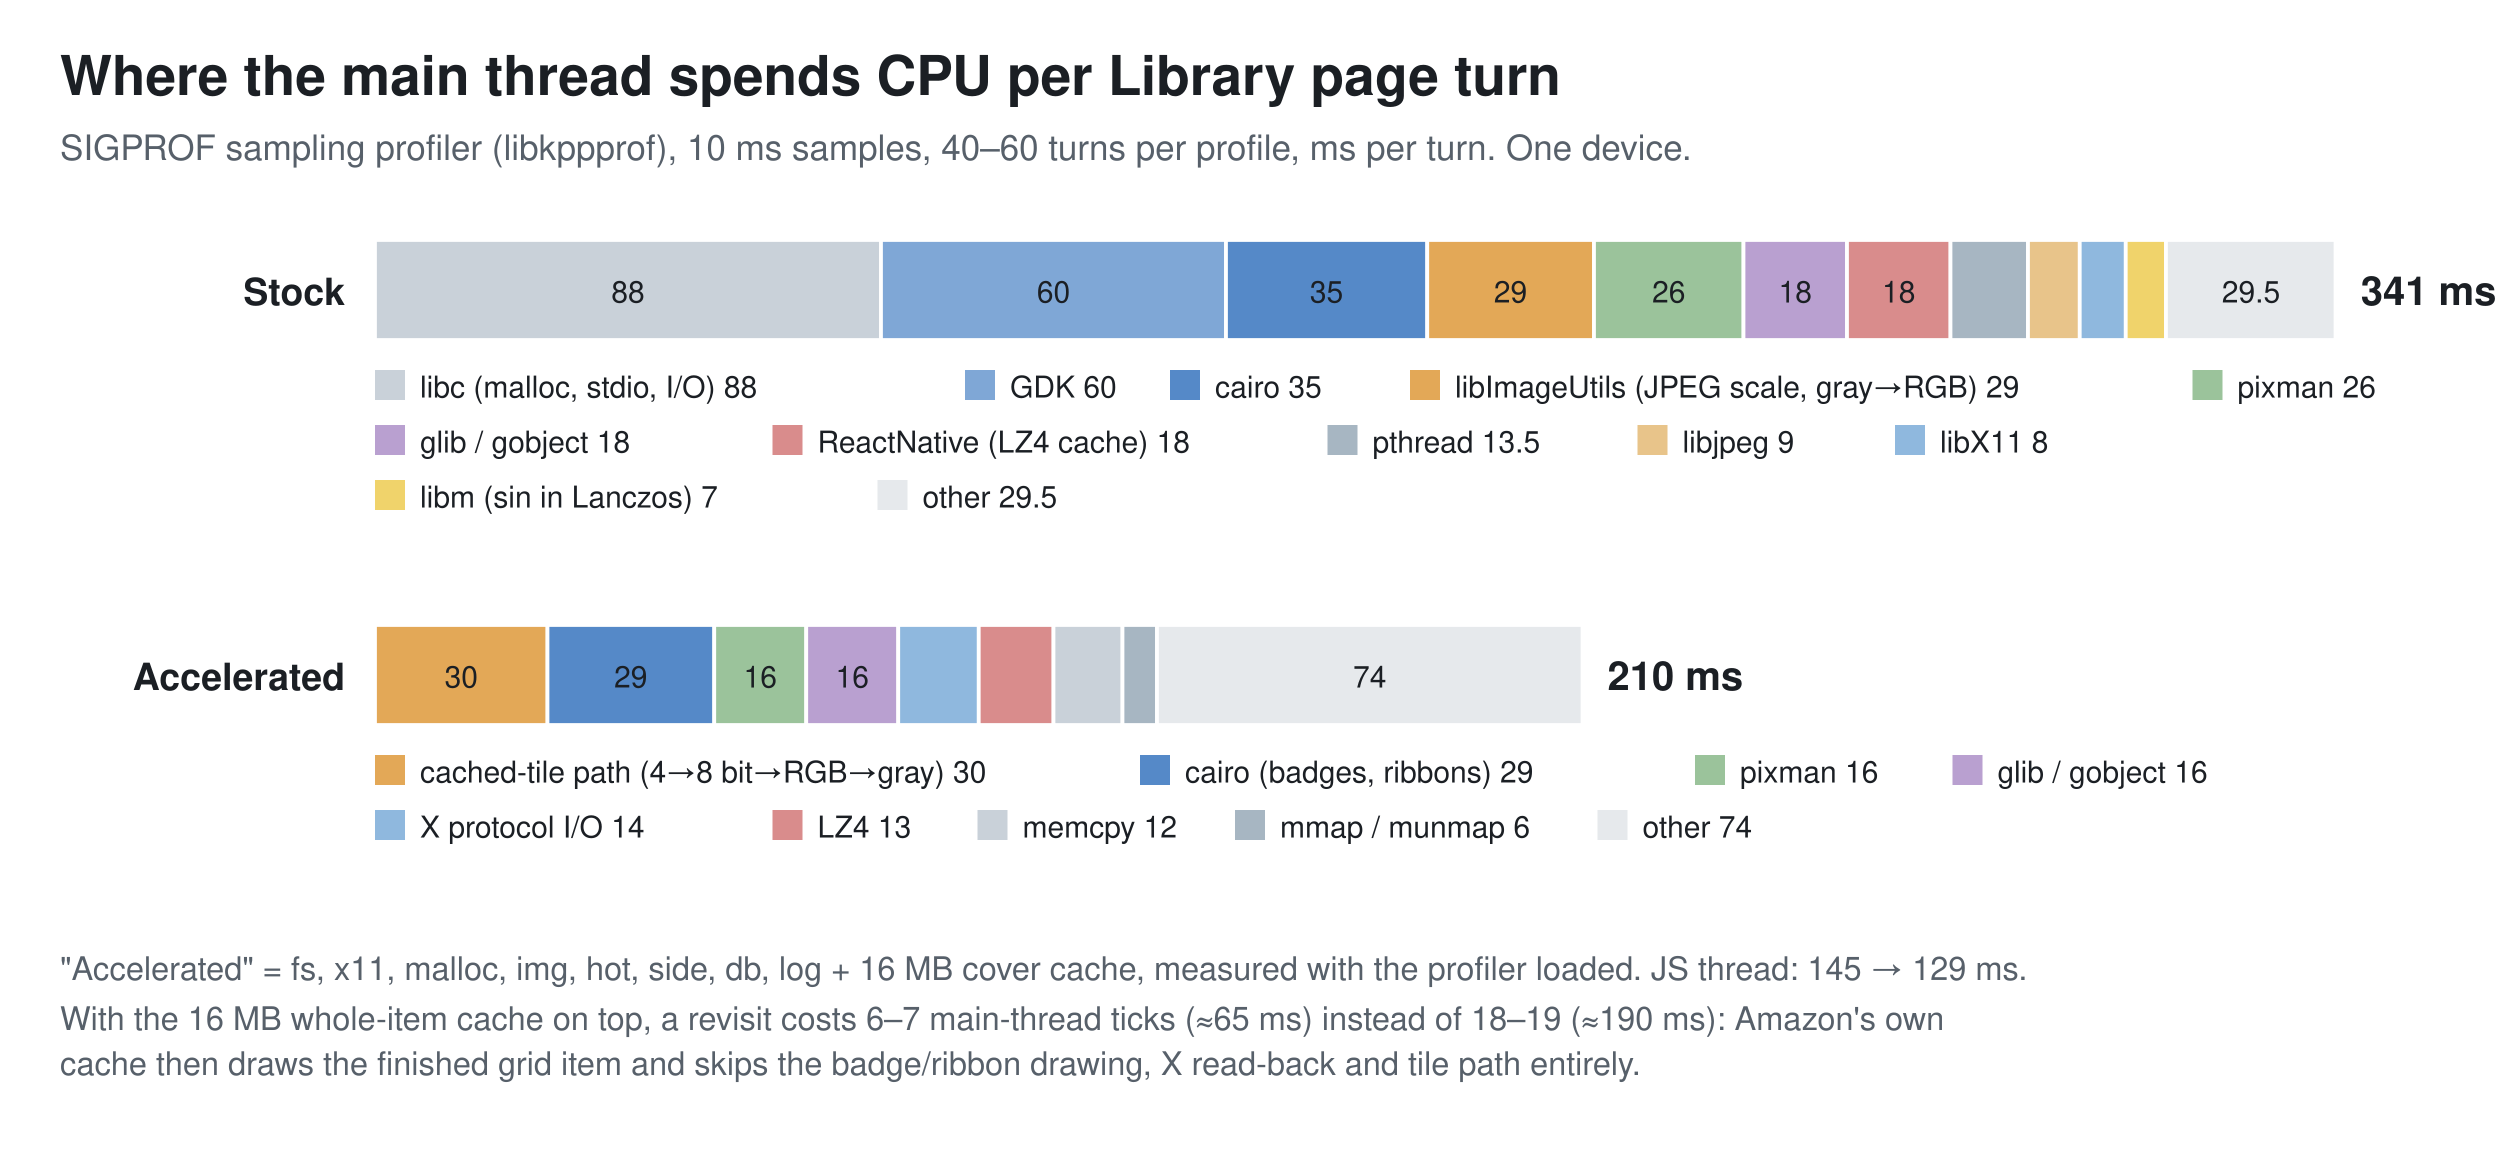
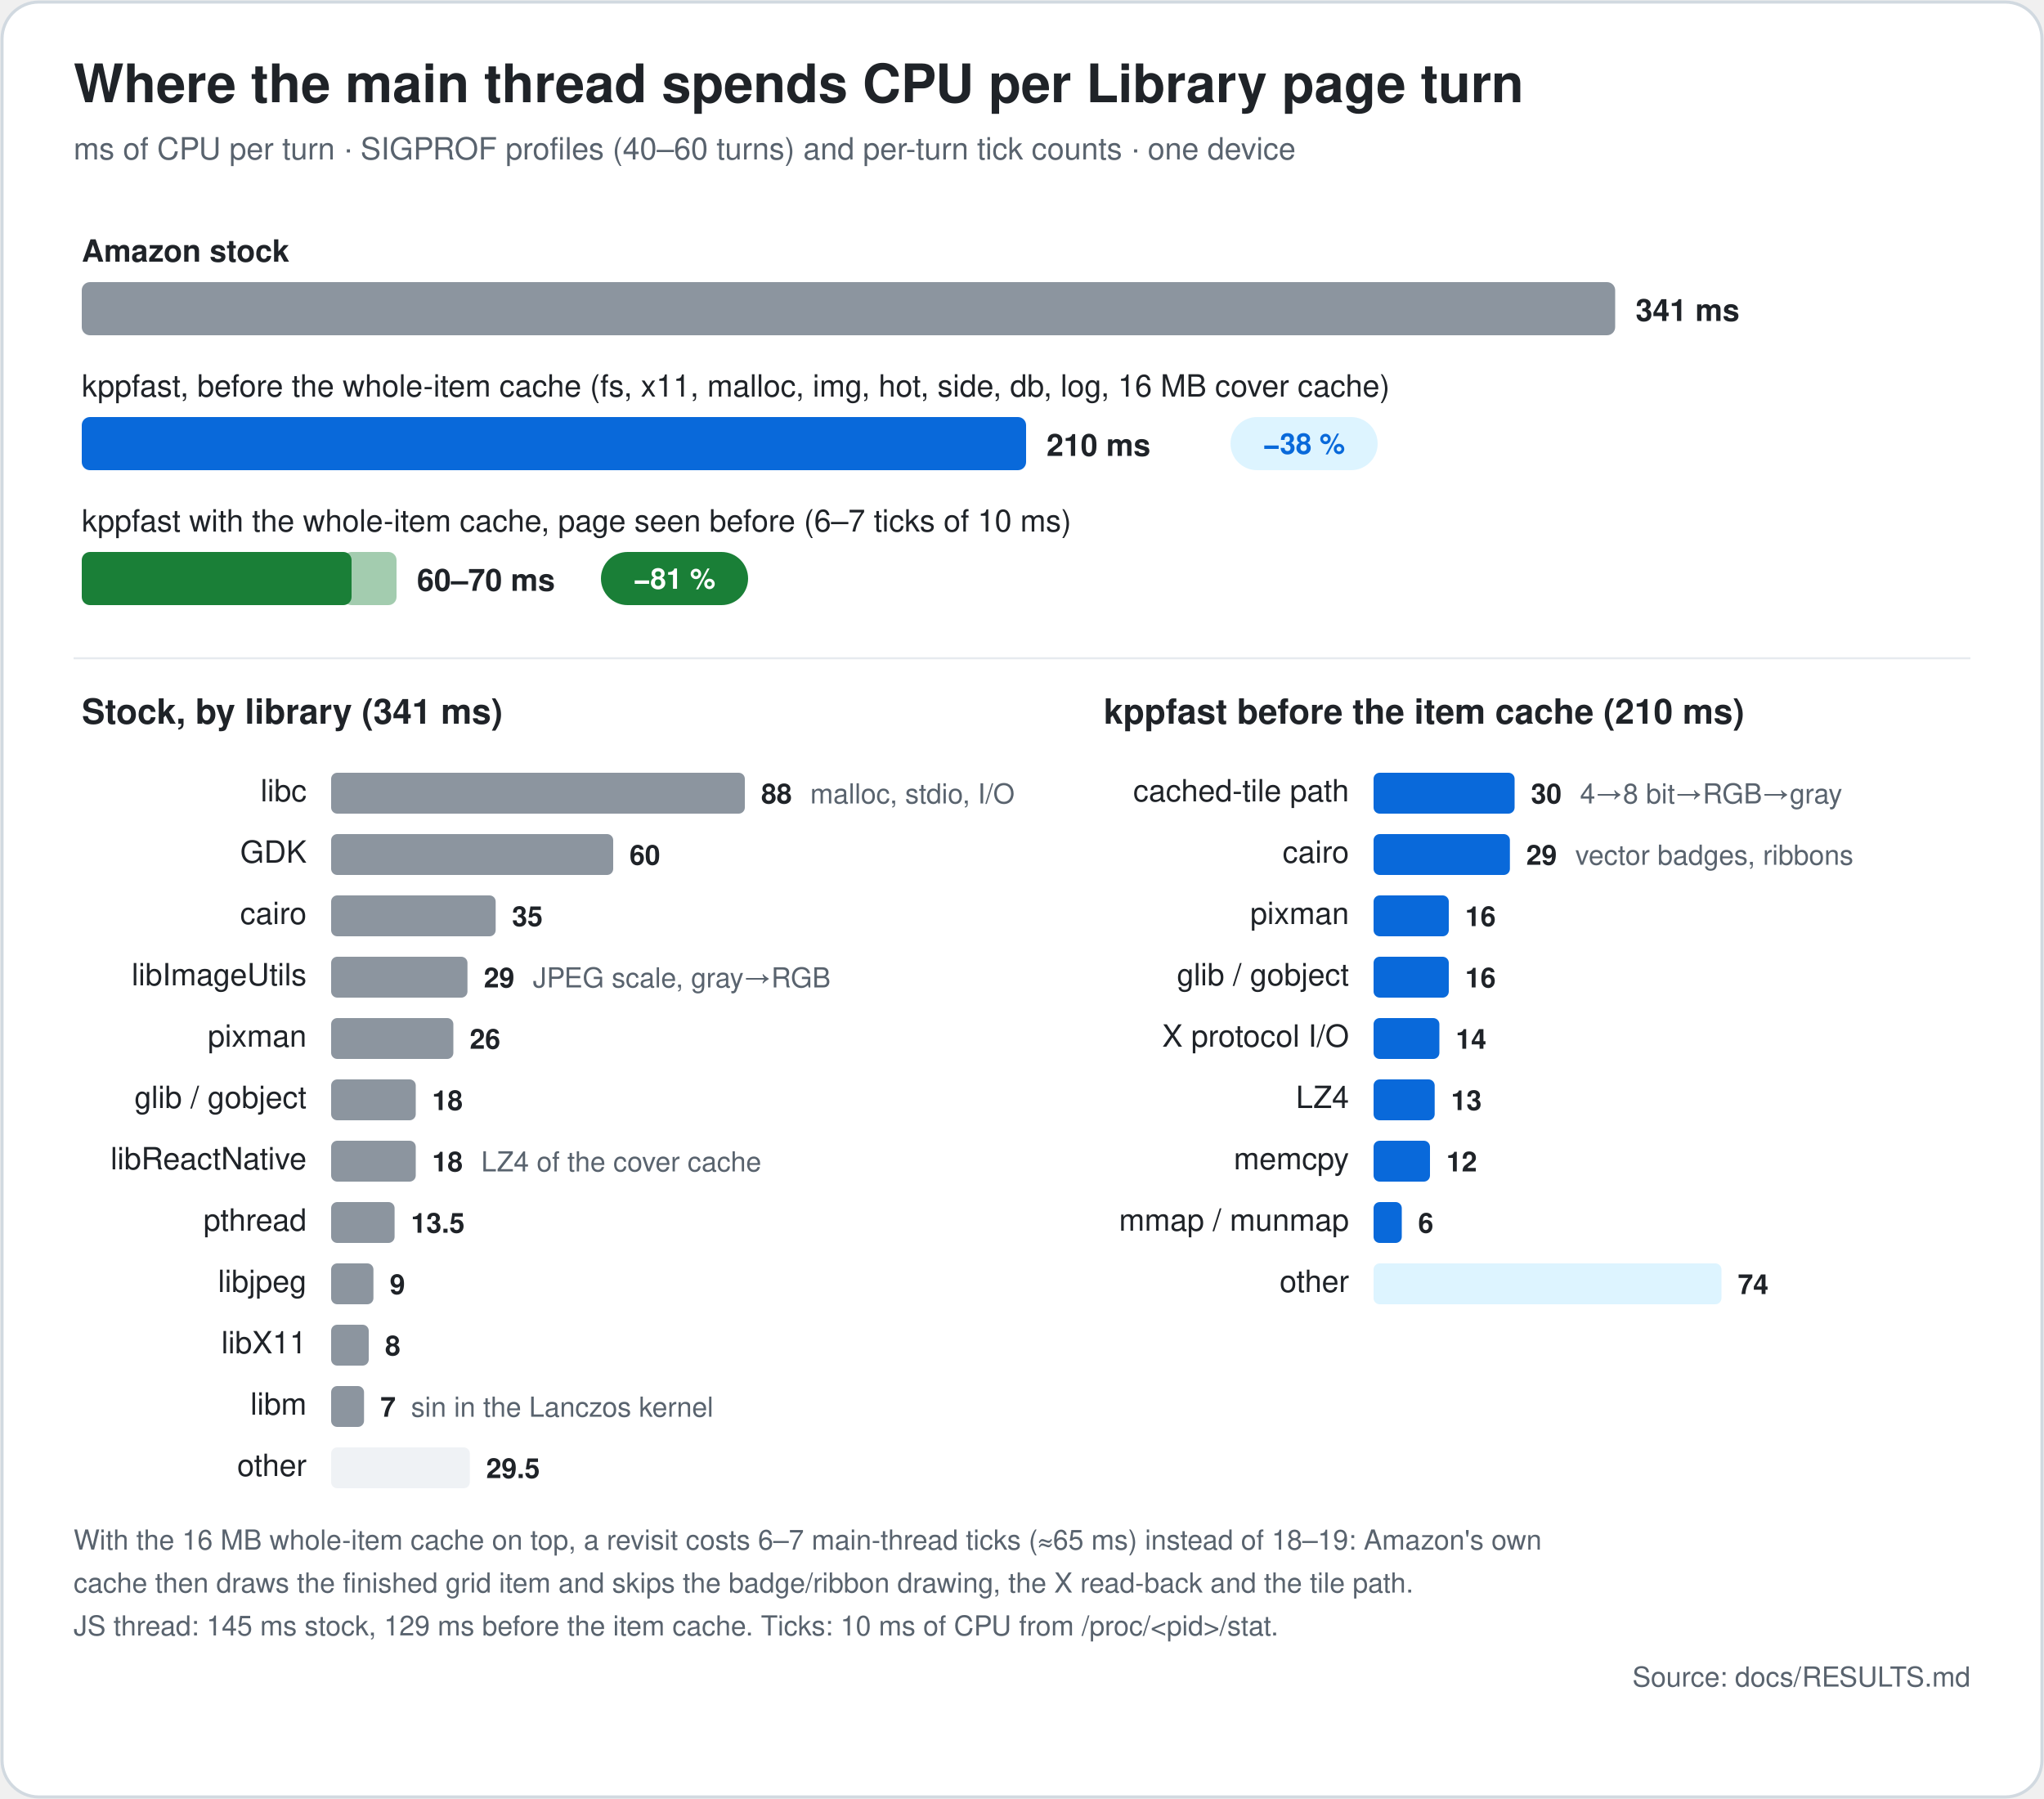
- <svg xmlns="http://www.w3.org/2000/svg" viewBox="0 0 1000 470" width="1000" height="470" font-family="-apple-system, Segoe UI, Helvetica, Arial, sans-serif">
-   <rect width="100%" height="100%" fill="#ffffff" />
-   <text x="24" y="38" font-size="22" font-weight="700" fill="#1b1f24">Where the main thread spends CPU per Library page turn</text>
-   <text x="24" y="64" font-size="14" fill="#57606a">SIGPROF sampling profiler (libkppprof), 10 ms samples, 40–60 turns per profile, ms per turn. One device.</text>
-   <text x="138" y="122" font-size="15" font-weight="700" fill="#1b1f24" text-anchor="end">Stock</text>
-   <rect x="150.0" y="96" width="202.4" height="40" fill="#c9d1d9" stroke="#ffffff" stroke-width="1.5" />
-   <text x="251.2" y="121" font-size="12" fill="#1b1f24" text-anchor="middle">88</text>
-   <rect x="352.4" y="96" width="138.0" height="40" fill="#7fa7d6" stroke="#ffffff" stroke-width="1.5" />
-   <text x="421.4" y="121" font-size="12" fill="#1b1f24" text-anchor="middle">60</text>
-   <rect x="490.4" y="96" width="80.5" height="40" fill="#5589c8" stroke="#ffffff" stroke-width="1.5" />
-   <text x="530.6" y="121" font-size="12" fill="#1b1f24" text-anchor="middle">35</text>
-   <rect x="570.9" y="96" width="66.7" height="40" fill="#e3a857" stroke="#ffffff" stroke-width="1.5" />
-   <text x="604.2" y="121" font-size="12" fill="#1b1f24" text-anchor="middle">29</text>
-   <rect x="637.6" y="96" width="59.8" height="40" fill="#9bc39b" stroke="#ffffff" stroke-width="1.5" />
-   <text x="667.5" y="121" font-size="12" fill="#1b1f24" text-anchor="middle">26</text>
-   <rect x="697.4" y="96" width="41.4" height="40" fill="#b9a0d0" stroke="#ffffff" stroke-width="1.5" />
-   <text x="718.1" y="121" font-size="12" fill="#1b1f24" text-anchor="middle">18</text>
-   <rect x="738.8" y="96" width="41.4" height="40" fill="#d98c8c" stroke="#ffffff" stroke-width="1.5" />
-   <text x="759.5" y="121" font-size="12" fill="#1b1f24" text-anchor="middle">18</text>
-   <rect x="780.2" y="96" width="31.0" height="40" fill="#a7b6c2" stroke="#ffffff" stroke-width="1.5" />
-   <rect x="811.2" y="96" width="20.7" height="40" fill="#e8c48a" stroke="#ffffff" stroke-width="1.5" />
-   <rect x="831.9" y="96" width="18.4" height="40" fill="#8fb8de" stroke="#ffffff" stroke-width="1.5" />
-   <rect x="850.3" y="96" width="16.1" height="40" fill="#f0d36b" stroke="#ffffff" stroke-width="1.5" />
-   <rect x="866.4" y="96" width="67.8" height="40" fill="#e6e9ec" stroke="#ffffff" stroke-width="1.5" />
-   <text x="900.4" y="121" font-size="12" fill="#1b1f24" text-anchor="middle">29.5</text>
-   <text x="944.3" y="122" font-size="16" font-weight="700" fill="#1b1f24">341 ms</text>
-   <rect x="150" y="148" width="12" height="12" fill="#c9d1d9" />
-   <text x="168" y="159" font-size="12" fill="#1b1f24">libc (malloc, stdio, I/O) 88</text>
-   <rect x="386" y="148" width="12" height="12" fill="#7fa7d6" />
-   <text x="404" y="159" font-size="12" fill="#1b1f24">GDK 60</text>
-   <rect x="468" y="148" width="12" height="12" fill="#5589c8" />
-   <text x="486" y="159" font-size="12" fill="#1b1f24">cairo 35</text>
-   <rect x="564" y="148" width="12" height="12" fill="#e3a857" />
-   <text x="582" y="159" font-size="12" fill="#1b1f24">libImageUtils (JPEG scale, gray→RGB) 29</text>
-   <rect x="877" y="148" width="12" height="12" fill="#9bc39b" />
-   <text x="895" y="159" font-size="12" fill="#1b1f24">pixman 26</text>
-   <rect x="150" y="170" width="12" height="12" fill="#b9a0d0" />
-   <text x="168" y="181" font-size="12" fill="#1b1f24">glib / gobject 18</text>
-   <rect x="309" y="170" width="12" height="12" fill="#d98c8c" />
-   <text x="327" y="181" font-size="12" fill="#1b1f24">ReactNative (LZ4 cache) 18</text>
-   <rect x="531" y="170" width="12" height="12" fill="#a7b6c2" />
-   <text x="549" y="181" font-size="12" fill="#1b1f24">pthread 13.5</text>
-   <rect x="655" y="170" width="12" height="12" fill="#e8c48a" />
-   <text x="673" y="181" font-size="12" fill="#1b1f24">libjpeg 9</text>
-   <rect x="758" y="170" width="12" height="12" fill="#8fb8de" />
-   <text x="776" y="181" font-size="12" fill="#1b1f24">libX11 8</text>
-   <rect x="150" y="192" width="12" height="12" fill="#f0d36b" />
-   <text x="168" y="203" font-size="12" fill="#1b1f24">libm (sin in Lanczos) 7</text>
-   <rect x="351" y="192" width="12" height="12" fill="#e6e9ec" />
-   <text x="369" y="203" font-size="12" fill="#1b1f24">other 29.5</text>
-   <text x="138" y="276" font-size="15" font-weight="700" fill="#1b1f24" text-anchor="end">Accelerated</text>
-   <rect x="150.0" y="250" width="69.0" height="40" fill="#e3a857" stroke="#ffffff" stroke-width="1.5" />
-   <text x="184.5" y="275" font-size="12" fill="#1b1f24" text-anchor="middle">30</text>
-   <rect x="219.0" y="250" width="66.7" height="40" fill="#5589c8" stroke="#ffffff" stroke-width="1.5" />
-   <text x="252.3" y="275" font-size="12" fill="#1b1f24" text-anchor="middle">29</text>
-   <rect x="285.7" y="250" width="36.8" height="40" fill="#9bc39b" stroke="#ffffff" stroke-width="1.5" />
-   <text x="304.1" y="275" font-size="12" fill="#1b1f24" text-anchor="middle">16</text>
-   <rect x="322.5" y="250" width="36.8" height="40" fill="#b9a0d0" stroke="#ffffff" stroke-width="1.5" />
-   <text x="340.9" y="275" font-size="12" fill="#1b1f24" text-anchor="middle">16</text>
-   <rect x="359.3" y="250" width="32.2" height="40" fill="#8fb8de" stroke="#ffffff" stroke-width="1.5" />
-   <rect x="391.5" y="250" width="29.9" height="40" fill="#d98c8c" stroke="#ffffff" stroke-width="1.5" />
-   <rect x="421.4" y="250" width="27.6" height="40" fill="#c9d1d9" stroke="#ffffff" stroke-width="1.5" />
-   <rect x="449.0" y="250" width="13.8" height="40" fill="#a7b6c2" stroke="#ffffff" stroke-width="1.5" />
-   <rect x="462.8" y="250" width="170.2" height="40" fill="#e6e9ec" stroke="#ffffff" stroke-width="1.5" />
-   <text x="547.9" y="275" font-size="12" fill="#1b1f24" text-anchor="middle">74</text>
-   <text x="643.0" y="276" font-size="16" font-weight="700" fill="#1b1f24">210 ms</text>
-   <rect x="150" y="302" width="12" height="12" fill="#e3a857" />
-   <text x="168" y="313" font-size="12" fill="#1b1f24">cached-tile path (4→8 bit→RGB→gray) 30</text>
-   <rect x="456" y="302" width="12" height="12" fill="#5589c8" />
-   <text x="474" y="313" font-size="12" fill="#1b1f24">cairo (badges, ribbons) 29</text>
-   <rect x="678" y="302" width="12" height="12" fill="#9bc39b" />
-   <text x="696" y="313" font-size="12" fill="#1b1f24">pixman 16</text>
-   <rect x="781" y="302" width="12" height="12" fill="#b9a0d0" />
-   <text x="799" y="313" font-size="12" fill="#1b1f24">glib / gobject 16</text>
-   <rect x="150" y="324" width="12" height="12" fill="#8fb8de" />
-   <text x="168" y="335" font-size="12" fill="#1b1f24">X protocol I/O 14</text>
-   <rect x="309" y="324" width="12" height="12" fill="#d98c8c" />
-   <text x="327" y="335" font-size="12" fill="#1b1f24">LZ4 13</text>
-   <rect x="391" y="324" width="12" height="12" fill="#c9d1d9" />
-   <text x="409" y="335" font-size="12" fill="#1b1f24">memcpy 12</text>
-   <rect x="494" y="324" width="12" height="12" fill="#a7b6c2" />
-   <text x="512" y="335" font-size="12" fill="#1b1f24">mmap / munmap 6</text>
-   <rect x="639" y="324" width="12" height="12" fill="#e6e9ec" />
-   <text x="657" y="335" font-size="12" fill="#1b1f24">other 74</text>
-   <text x="24" y="392" font-size="13" fill="#57606a">"Accelerated" = fs, x11, malloc, img, hot, side, db, log + 16 MB cover cache, measured with the profiler loaded. JS thread: 145 → 129 ms.</text>
-   <text x="24" y="412" font-size="13" fill="#57606a">With the 16 MB whole-item cache on top, a revisit costs 6–7 main-thread ticks (≈65 ms) instead of 18–19 (≈190 ms): Amazon's own</text>
-   <text x="24" y="430" font-size="13" fill="#57606a">cache then draws the finished grid item and skips the badge/ribbon drawing, X read-back and tile path entirely.</text>
+ <svg xmlns="http://www.w3.org/2000/svg" viewBox="0 0 1000 880" width="1000" height="880" role="img" aria-labelledby="ttl dsc">
+   <style>
+ text{font-family:-apple-system,BlinkMacSystemFont,'Segoe UI','Helvetica Neue',Helvetica,Arial,sans-serif;fill:#1f2328}
+ .t{font-size:26px;font-weight:700}
+ .st{font-size:15px;fill:#59636e}
+ .h{font-size:17px;font-weight:700}
+ .l{font-size:15px}
+ .lb{font-size:15px;font-weight:600}
+ .s{font-size:13.5px;fill:#59636e}
+ .sx{font-size:13.5px}
+ .v{font-size:15px;font-weight:700;stroke:#ffffff;stroke-width:5px;stroke-linejoin:round;paint-order:stroke}
+ .ax{font-size:13px;fill:#818b98}
+ .m{font-family:ui-monospace,SFMono-Regular,Menlo,Consolas,'Liberation Mono',monospace;font-size:13.5px}
+ .mb{font-family:ui-monospace,SFMono-Regular,Menlo,Consolas,'Liberation Mono',monospace;font-size:14px;font-weight:700}
+ .badge{font-size:14px;font-weight:700}
+ </style>
+   <defs>
+     <marker id="arr" viewBox="0 0 10 10" refX="8.5" refY="5" markerWidth="7" markerHeight="7" orient="auto-start-reverse">
+       <path d="M0,0 L10,5 L0,10 z" fill="#59636e" />
+     </marker>
+     <marker id="arrg" viewBox="0 0 10 10" refX="8.5" refY="5" markerWidth="6" markerHeight="6" orient="auto-start-reverse">
+       <path d="M0,0 L10,5 L0,10 z" fill="#1a7f37" />
+     </marker>
+     <pattern id="hatch" width="6" height="6" patternUnits="userSpaceOnUse" patternTransform="rotate(45)">
+       <rect width="6" height="6" fill="#d8dee4" />
+       <line x1="0" y1="0" x2="0" y2="6" stroke="#8c959f" stroke-width="2.5" />
+     </pattern>
+     <pattern id="hatchb" width="6" height="6" patternUnits="userSpaceOnUse" patternTransform="rotate(45)">
+       <rect width="6" height="6" fill="#ddf4ff" />
+       <line x1="0" y1="0" x2="0" y2="6" stroke="#6cb6ff" stroke-width="2.5" />
+     </pattern>
+   </defs>
+   <rect x="1" y="1" width="998" height="878" rx="18" fill="#ffffff" stroke="#d1d9e0" stroke-width="1.5" />
+   <text x="36" y="50" class="t">Where the main thread spends CPU per Library page turn</text>
+   <text x="36" y="78" class="st">ms of CPU per turn · SIGPROF profiles (40–60 turns) and per-turn tick counts · one device</text>
+   <text x="40" y="128" class="lb">Amazon stock</text>
+   <rect x="40" y="138" width="750.2" height="26" rx="4" fill="#8c959f" />
+   <text x="800.2" y="157" class="v">341 ms</text>
+   <text x="40" y="194" class="l">kppfast, before the whole-item cache (fs, x11, malloc, img, hot, side, db, log, 16 MB cover cache)</text>
+   <rect x="40" y="204" width="462" height="26" rx="4" fill="#0969da" />
+   <text x="512" y="223" class="v">210 ms</text>
+   <rect x="602" y="204" width="72" height="26" rx="13" fill="#ddf4ff" />
+   <text x="638" y="222" class="badge" text-anchor="middle" style="fill:#0969da">−38 %</text>
+   <text x="40" y="260" class="l">kppfast with the whole-item cache, page seen before (6–7 ticks of 10 ms)</text>
+   <rect x="40" y="270" width="132" height="26" rx="4" fill="#1a7f37" />
+   <rect x="168" y="270" width="26" height="26" rx="4" fill="#1a7f37" fill-opacity="0.4" />
+   <text x="204" y="289" class="v">60–70 ms</text>
+   <rect x="294" y="270" width="72" height="26" rx="13" fill="#1a7f37" />
+   <text x="330" y="288" class="badge" text-anchor="middle" style="fill:#ffffff">−81 %</text>
+   <line x1="36" y1="322" x2="964" y2="322" stroke="#e6eaef" stroke-width="1" />
+   <text x="40" y="354" class="h">Stock, by library (341 ms)</text>
+   <text x="540" y="354" class="h">kppfast before the item cache (210 ms)</text>
+   <text x="150" y="392" class="l" text-anchor="end">libc</text>
+   <rect x="162" y="378" width="202.4" height="20" rx="3" fill="#8c959f" />
+   <text x="372.4" y="393" class="sx" font-weight="700">88</text>
+   <text x="396.4" y="393" class="s">malloc, stdio, I/O</text>
+   <text x="150" y="422" class="l" text-anchor="end">GDK</text>
+   <rect x="162" y="408" width="138" height="20" rx="3" fill="#8c959f" />
+   <text x="308" y="423" class="sx" font-weight="700">60</text>
+   <text x="150" y="452" class="l" text-anchor="end">cairo</text>
+   <rect x="162" y="438" width="80.5" height="20" rx="3" fill="#8c959f" />
+   <text x="250.5" y="453" class="sx" font-weight="700">35</text>
+   <text x="150" y="482" class="l" text-anchor="end">libImageUtils</text>
+   <rect x="162" y="468" width="66.7" height="20" rx="3" fill="#8c959f" />
+   <text x="236.7" y="483" class="sx" font-weight="700">29</text>
+   <text x="260.7" y="483" class="s">JPEG scale, gray→RGB</text>
+   <text x="150" y="512" class="l" text-anchor="end">pixman</text>
+   <rect x="162" y="498" width="59.8" height="20" rx="3" fill="#8c959f" />
+   <text x="229.8" y="513" class="sx" font-weight="700">26</text>
+   <text x="150" y="542" class="l" text-anchor="end">glib / gobject</text>
+   <rect x="162" y="528" width="41.4" height="20" rx="3" fill="#8c959f" />
+   <text x="211.4" y="543" class="sx" font-weight="700">18</text>
+   <text x="150" y="572" class="l" text-anchor="end">libReactNative</text>
+   <rect x="162" y="558" width="41.4" height="20" rx="3" fill="#8c959f" />
+   <text x="211.4" y="573" class="sx" font-weight="700">18</text>
+   <text x="235.4" y="573" class="s">LZ4 of the cover cache</text>
+   <text x="150" y="602" class="l" text-anchor="end">pthread</text>
+   <rect x="162" y="588" width="31.05" height="20" rx="3" fill="#8c959f" />
+   <text x="201.05" y="603" class="sx" font-weight="700">13.5</text>
+   <text x="150" y="632" class="l" text-anchor="end">libjpeg</text>
+   <rect x="162" y="618" width="20.7" height="20" rx="3" fill="#8c959f" />
+   <text x="190.7" y="633" class="sx" font-weight="700">9</text>
+   <text x="150" y="662" class="l" text-anchor="end">libX11</text>
+   <rect x="162" y="648" width="18.4" height="20" rx="3" fill="#8c959f" />
+   <text x="188.4" y="663" class="sx" font-weight="700">8</text>
+   <text x="150" y="692" class="l" text-anchor="end">libm</text>
+   <rect x="162" y="678" width="16.1" height="20" rx="3" fill="#8c959f" />
+   <text x="186.1" y="693" class="sx" font-weight="700">7</text>
+   <text x="201.1" y="693" class="s">sin in the Lanczos kernel</text>
+   <text x="150" y="722" class="l" text-anchor="end">other</text>
+   <rect x="162" y="708" width="67.85" height="20" rx="3" fill="#eff2f5" />
+   <text x="237.85" y="723" class="sx" font-weight="700">29.5</text>
+   <text x="660" y="392" class="l" text-anchor="end">cached-tile path</text>
+   <rect x="672" y="378" width="69" height="20" rx="3" fill="#0969da" />
+   <text x="749" y="393" class="sx" font-weight="700">30</text>
+   <text x="773" y="393" class="s">4→8 bit→RGB→gray</text>
+   <text x="660" y="422" class="l" text-anchor="end">cairo</text>
+   <rect x="672" y="408" width="66.7" height="20" rx="3" fill="#0969da" />
+   <text x="746.7" y="423" class="sx" font-weight="700">29</text>
+   <text x="770.7" y="423" class="s">vector badges, ribbons</text>
+   <text x="660" y="452" class="l" text-anchor="end">pixman</text>
+   <rect x="672" y="438" width="36.8" height="20" rx="3" fill="#0969da" />
+   <text x="716.8" y="453" class="sx" font-weight="700">16</text>
+   <text x="660" y="482" class="l" text-anchor="end">glib / gobject</text>
+   <rect x="672" y="468" width="36.8" height="20" rx="3" fill="#0969da" />
+   <text x="716.8" y="483" class="sx" font-weight="700">16</text>
+   <text x="660" y="512" class="l" text-anchor="end">X protocol I/O</text>
+   <rect x="672" y="498" width="32.2" height="20" rx="3" fill="#0969da" />
+   <text x="712.2" y="513" class="sx" font-weight="700">14</text>
+   <text x="660" y="542" class="l" text-anchor="end">LZ4</text>
+   <rect x="672" y="528" width="29.9" height="20" rx="3" fill="#0969da" />
+   <text x="709.9" y="543" class="sx" font-weight="700">13</text>
+   <text x="660" y="572" class="l" text-anchor="end">memcpy</text>
+   <rect x="672" y="558" width="27.6" height="20" rx="3" fill="#0969da" />
+   <text x="707.6" y="573" class="sx" font-weight="700">12</text>
+   <text x="660" y="602" class="l" text-anchor="end">mmap / munmap</text>
+   <rect x="672" y="588" width="13.8" height="20" rx="3" fill="#0969da" />
+   <text x="693.8" y="603" class="sx" font-weight="700">6</text>
+   <text x="660" y="632" class="l" text-anchor="end">other</text>
+   <rect x="672" y="618" width="170.2" height="20" rx="3" fill="#ddf4ff" />
+   <text x="850.2" y="633" class="sx" font-weight="700">74</text>
+   <text x="36" y="758" class="s">With the 16 MB whole-item cache on top, a revisit costs 6–7 main-thread ticks (≈65 ms) instead of 18–19: Amazon's own</text>
+   <text x="36" y="779" class="s">cache then draws the finished grid item and skips the badge/ribbon drawing, the X read-back and the tile path.</text>
+   <text x="36" y="800" class="s">JS thread: 145 ms stock, 129 ms before the item cache. Ticks: 10 ms of CPU from /proc/&lt;pid&gt;/stat.</text>
+   <text x="964" y="825" class="s" text-anchor="end">Source: docs/RESULTS.md</text>
</svg>
